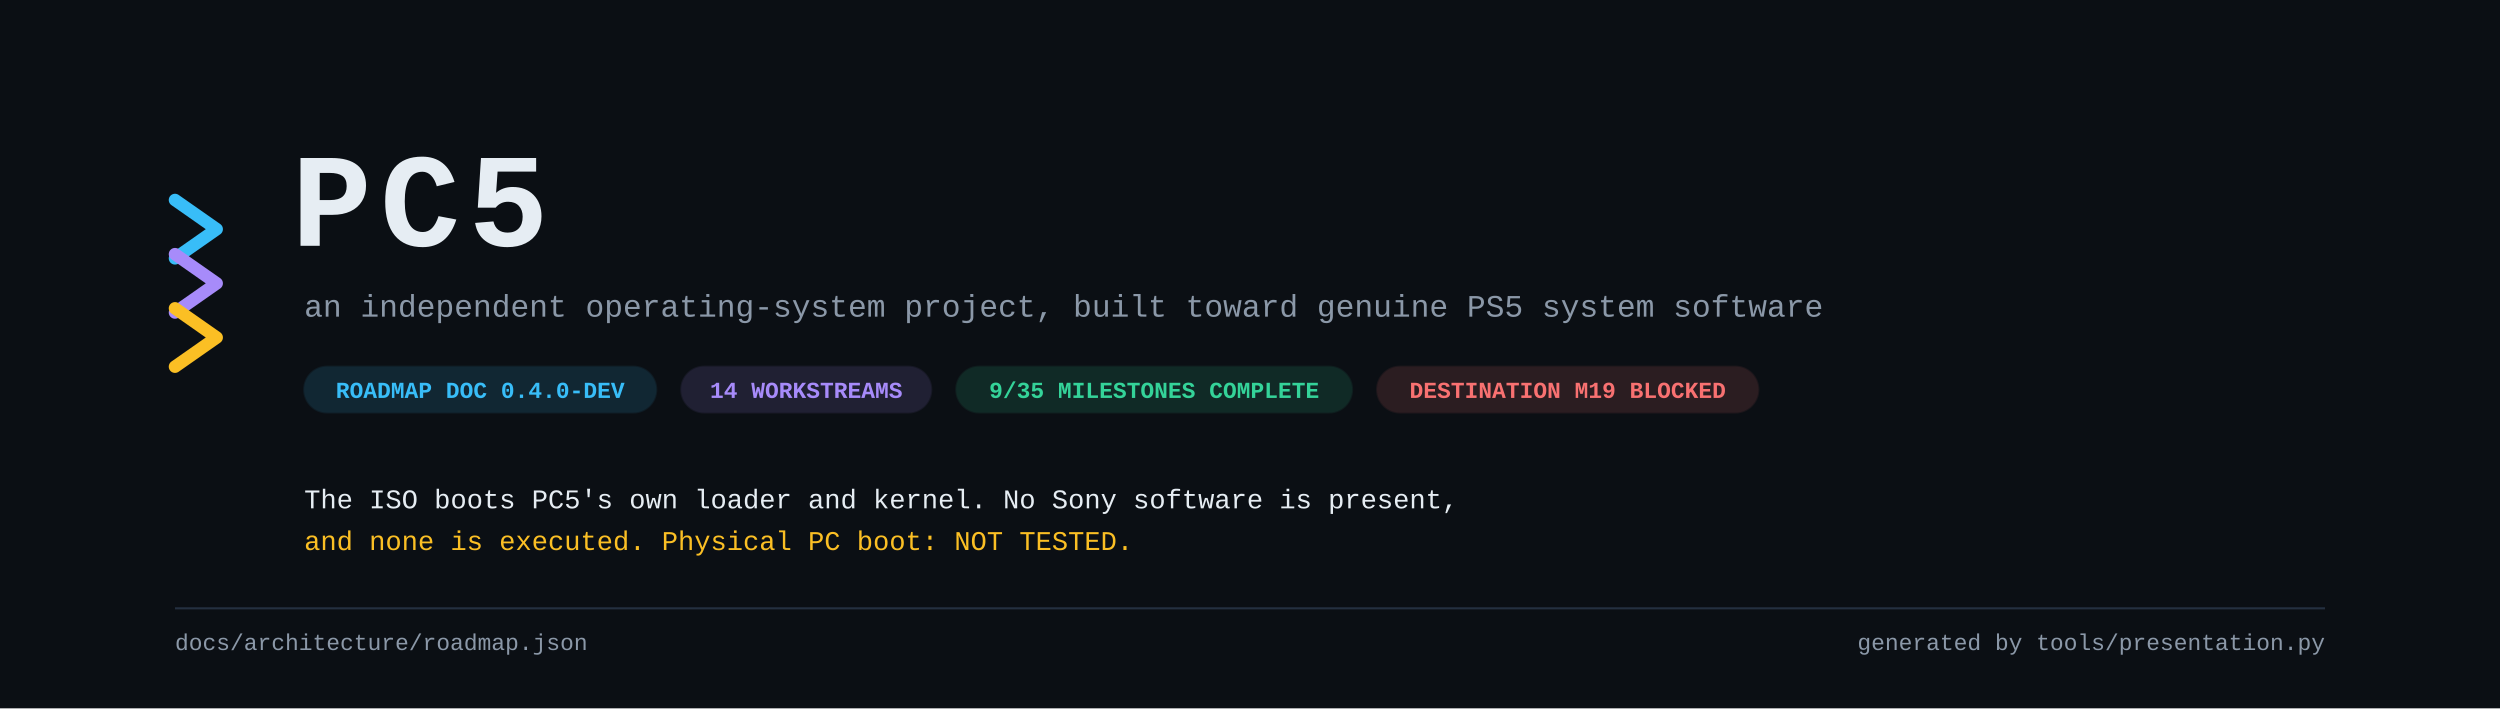
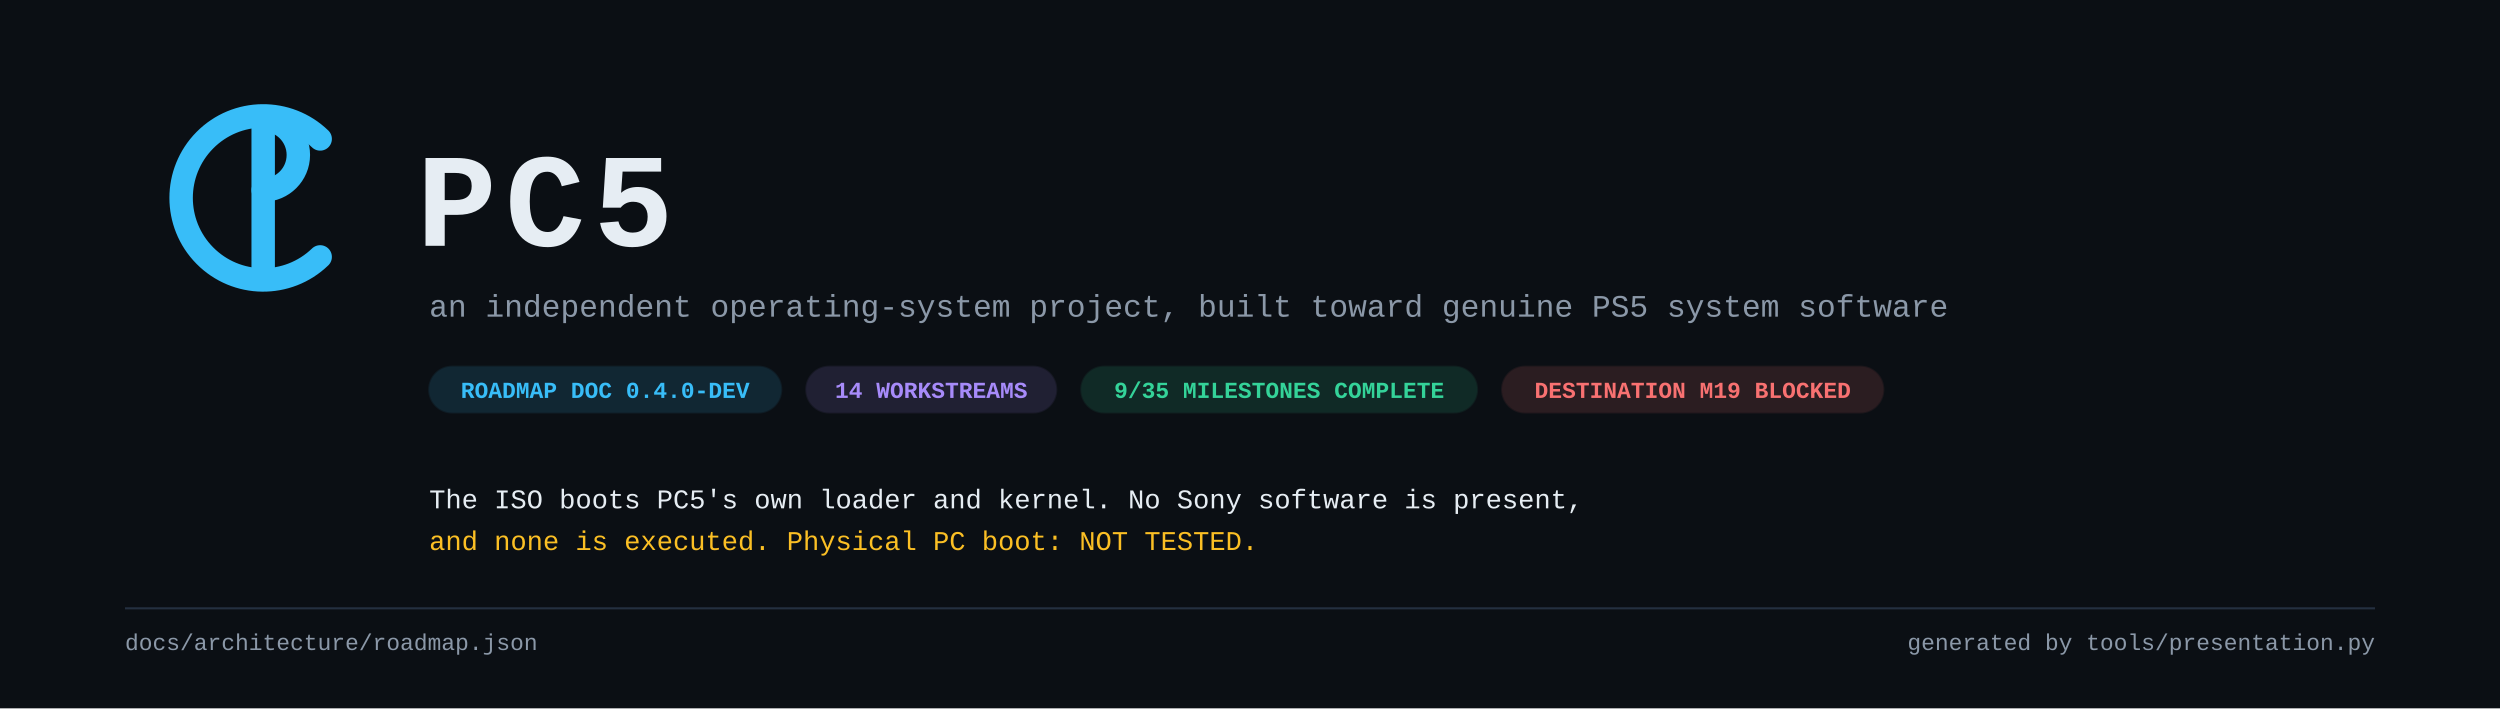
<svg xmlns="http://www.w3.org/2000/svg" width="1200" height="340" viewBox="0 0 1200 340" role="img" aria-labelledby="t d">
  <rect width="1200" height="340" fill="#0b0f14" />
-   <path d="M 84 96 L 104 110 L 84 124" fill="none" stroke="#38bdf8" stroke-width="6" stroke-linecap="round" stroke-linejoin="round" />
-   <path d="M 84 122 L 104 136 L 84 150" fill="none" stroke="#a78bfa" stroke-width="6" stroke-linecap="round" stroke-linejoin="round" />
-   <path d="M 84 148 L 104 162 L 84 176" fill="none" stroke="#fbbf24" stroke-width="6" stroke-linecap="round" stroke-linejoin="round" />
-   <text x="140" y="118" font-family="'JetBrains Mono','SFMono-Regular',Consolas,'Liberation Mono',Menlo,monospace" font-size="64" fill="#e6edf3" font-weight="bold" text-anchor="start" letter-spacing="4">PC5</text>
-   <text x="146" y="152" font-family="'JetBrains Mono','SFMono-Regular',Consolas,'Liberation Mono',Menlo,monospace" font-size="15" fill="#8b98a8" font-weight="normal" text-anchor="start">an independent operating-system project, built toward genuine PS5 system software</text>
-   <rect x="146" y="176" width="169" height="22" rx="11" fill="#38bdf8" opacity="0.14" stroke="#38bdf8" stroke-opacity="0.55" />
-   <text x="230.5" y="191" font-family="'JetBrains Mono','SFMono-Regular',Consolas,'Liberation Mono',Menlo,monospace" font-size="11" fill="#38bdf8" font-weight="bold" text-anchor="middle">ROADMAP DOC 0.4.0-DEV</text>
-   <rect x="327" y="176" width="120" height="22" rx="11" fill="#a78bfa" opacity="0.14" stroke="#a78bfa" stroke-opacity="0.55" />
-   <text x="387.0" y="191" font-family="'JetBrains Mono','SFMono-Regular',Consolas,'Liberation Mono',Menlo,monospace" font-size="11" fill="#a78bfa" font-weight="bold" text-anchor="middle">14 WORKSTREAMS</text>
-   <rect x="459" y="176" width="190" height="22" rx="11" fill="#34d399" opacity="0.14" stroke="#34d399" stroke-opacity="0.55" />
-   <text x="554.0" y="191" font-family="'JetBrains Mono','SFMono-Regular',Consolas,'Liberation Mono',Menlo,monospace" font-size="11" fill="#34d399" font-weight="bold" text-anchor="middle">9/35 MILESTONES COMPLETE</text>
-   <rect x="661" y="176" width="183" height="22" rx="11" fill="#f87171" opacity="0.14" stroke="#f87171" stroke-opacity="0.55" />
-   <text x="752.5" y="191" font-family="'JetBrains Mono','SFMono-Regular',Consolas,'Liberation Mono',Menlo,monospace" font-size="11" fill="#f87171" font-weight="bold" text-anchor="middle">DESTINATION M19 BLOCKED</text>
-   <text x="146" y="244" font-family="'JetBrains Mono','SFMono-Regular',Consolas,'Liberation Mono',Menlo,monospace" font-size="13" fill="#e6edf3" font-weight="normal" text-anchor="start">The ISO boots PC5's own loader and kernel. No Sony software is present,</text>
-   <text x="146" y="264" font-family="'JetBrains Mono','SFMono-Regular',Consolas,'Liberation Mono',Menlo,monospace" font-size="13" fill="#fbbf24" font-weight="normal" text-anchor="start">and none is executed. Physical PC boot: NOT TESTED.</text>
-   <line x1="84" y1="292" x2="1116" y2="292" stroke="#243040" />
-   <text x="84" y="312" font-family="'JetBrains Mono','SFMono-Regular',Consolas,'Liberation Mono',Menlo,monospace" font-size="11" fill="#8b98a8" font-weight="normal" text-anchor="start">docs/architecture/roadmap.json</text>
-   <text x="1116" y="312" font-family="'JetBrains Mono','SFMono-Regular',Consolas,'Liberation Mono',Menlo,monospace" font-size="11" fill="#8b98a8" font-weight="normal" text-anchor="end">generated by tools/presentation.py</text>
+   <g transform="translate(60,35) scale(0.234375)" stroke="#38bdf8" stroke-width="48" fill="none" stroke-linecap="round" stroke-linejoin="round">
+     <path d="M 283.0 96.0 L 283.0 416.0" />
+     <path d="M 283.0 96.0 A 72.0 72.0 0 0 1 283.0 240.0" />
+     <path d="M 399.7 376.8 A 168.0 168.0 0 1 1 399.7 135.2" />
+   </g>
+   <text x="200" y="118" font-family="'JetBrains Mono','SFMono-Regular',Consolas,'Liberation Mono',Menlo,monospace" font-size="64" fill="#e6edf3" font-weight="bold" text-anchor="start" letter-spacing="4">PC5</text>
+   <text x="206" y="152" font-family="'JetBrains Mono','SFMono-Regular',Consolas,'Liberation Mono',Menlo,monospace" font-size="15" fill="#8b98a8" font-weight="normal" text-anchor="start">an independent operating-system project, built toward genuine PS5 system software</text>
+   <rect x="206" y="176" width="169" height="22" rx="11" fill="#38bdf8" opacity="0.14" stroke="#38bdf8" stroke-opacity="0.55" />
+   <text x="290.5" y="191" font-family="'JetBrains Mono','SFMono-Regular',Consolas,'Liberation Mono',Menlo,monospace" font-size="11" fill="#38bdf8" font-weight="bold" text-anchor="middle">ROADMAP DOC 0.4.0-DEV</text>
+   <rect x="387" y="176" width="120" height="22" rx="11" fill="#a78bfa" opacity="0.14" stroke="#a78bfa" stroke-opacity="0.55" />
+   <text x="447.0" y="191" font-family="'JetBrains Mono','SFMono-Regular',Consolas,'Liberation Mono',Menlo,monospace" font-size="11" fill="#a78bfa" font-weight="bold" text-anchor="middle">14 WORKSTREAMS</text>
+   <rect x="519" y="176" width="190" height="22" rx="11" fill="#34d399" opacity="0.14" stroke="#34d399" stroke-opacity="0.55" />
+   <text x="614.0" y="191" font-family="'JetBrains Mono','SFMono-Regular',Consolas,'Liberation Mono',Menlo,monospace" font-size="11" fill="#34d399" font-weight="bold" text-anchor="middle">9/35 MILESTONES COMPLETE</text>
+   <rect x="721" y="176" width="183" height="22" rx="11" fill="#f87171" opacity="0.14" stroke="#f87171" stroke-opacity="0.55" />
+   <text x="812.5" y="191" font-family="'JetBrains Mono','SFMono-Regular',Consolas,'Liberation Mono',Menlo,monospace" font-size="11" fill="#f87171" font-weight="bold" text-anchor="middle">DESTINATION M19 BLOCKED</text>
+   <text x="206" y="244" font-family="'JetBrains Mono','SFMono-Regular',Consolas,'Liberation Mono',Menlo,monospace" font-size="13" fill="#e6edf3" font-weight="normal" text-anchor="start">The ISO boots PC5's own loader and kernel. No Sony software is present,</text>
+   <text x="206" y="264" font-family="'JetBrains Mono','SFMono-Regular',Consolas,'Liberation Mono',Menlo,monospace" font-size="13" fill="#fbbf24" font-weight="normal" text-anchor="start">and none is executed. Physical PC boot: NOT TESTED.</text>
+   <line x1="60" y1="292" x2="1140" y2="292" stroke="#243040" />
+   <text x="60" y="312" font-family="'JetBrains Mono','SFMono-Regular',Consolas,'Liberation Mono',Menlo,monospace" font-size="11" fill="#8b98a8" font-weight="normal" text-anchor="start">docs/architecture/roadmap.json</text>
+   <text x="1140" y="312" font-family="'JetBrains Mono','SFMono-Regular',Consolas,'Liberation Mono',Menlo,monospace" font-size="11" fill="#8b98a8" font-weight="normal" text-anchor="end">generated by tools/presentation.py</text>
</svg>
